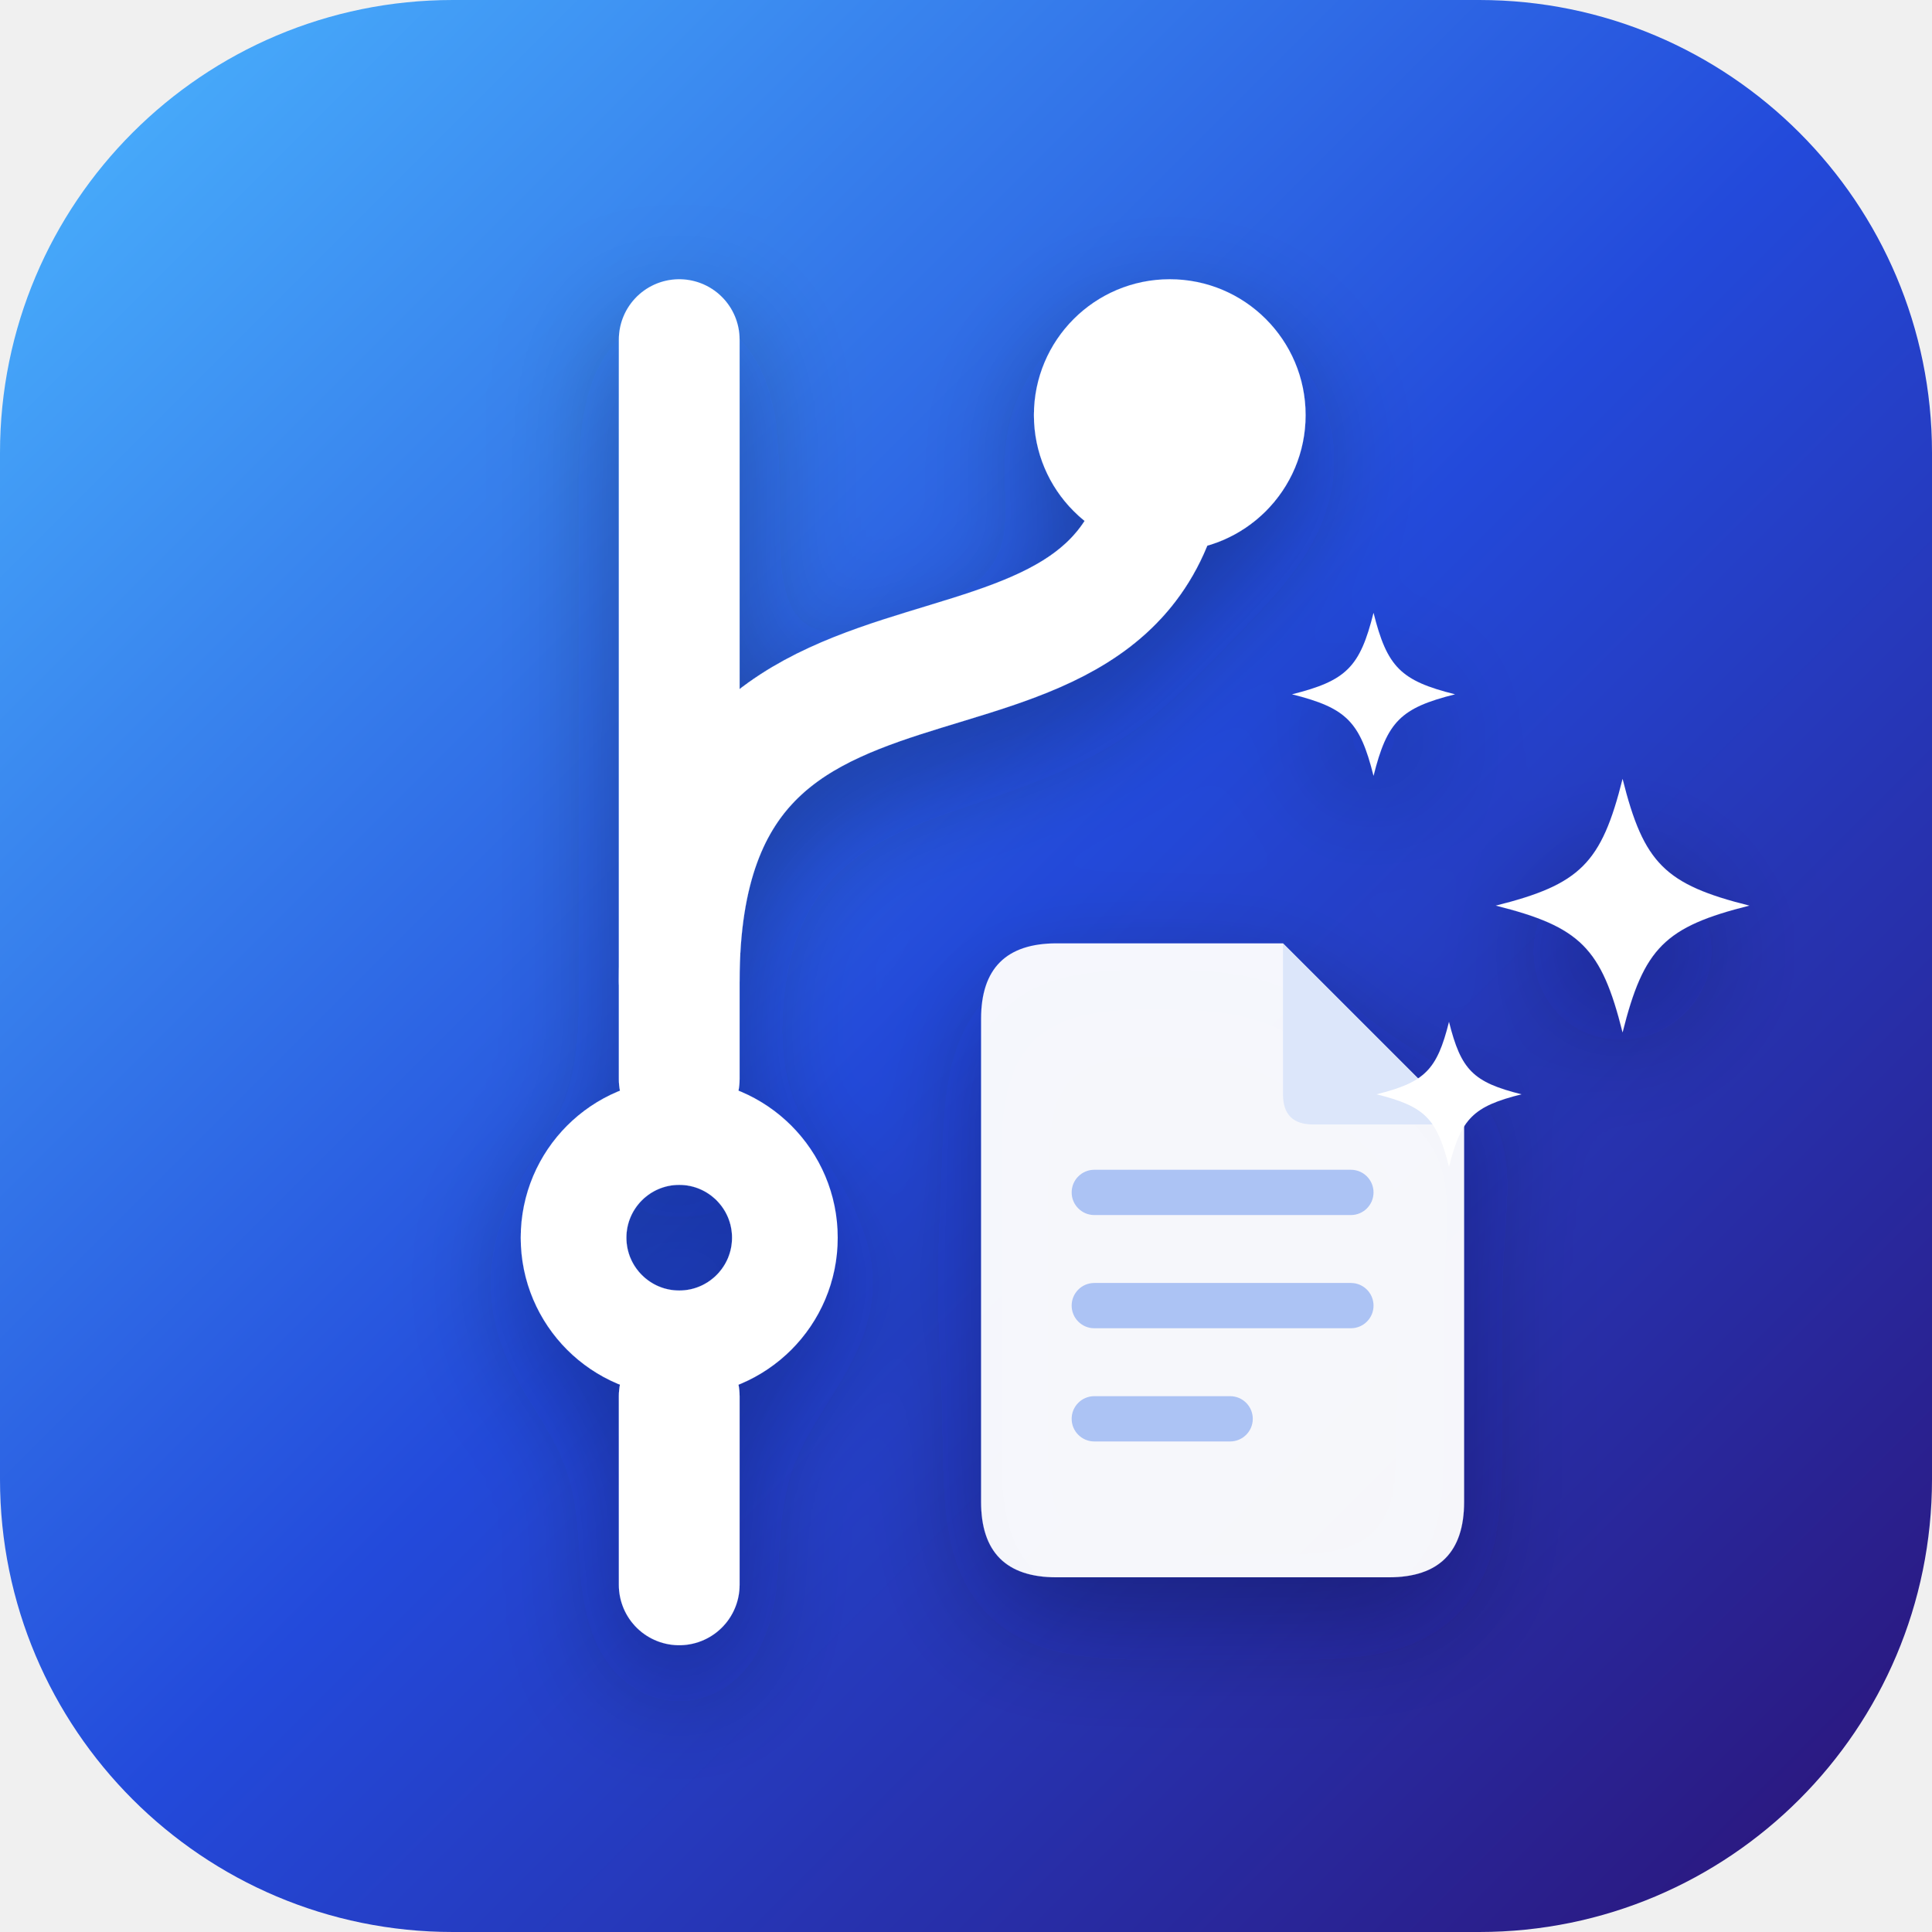
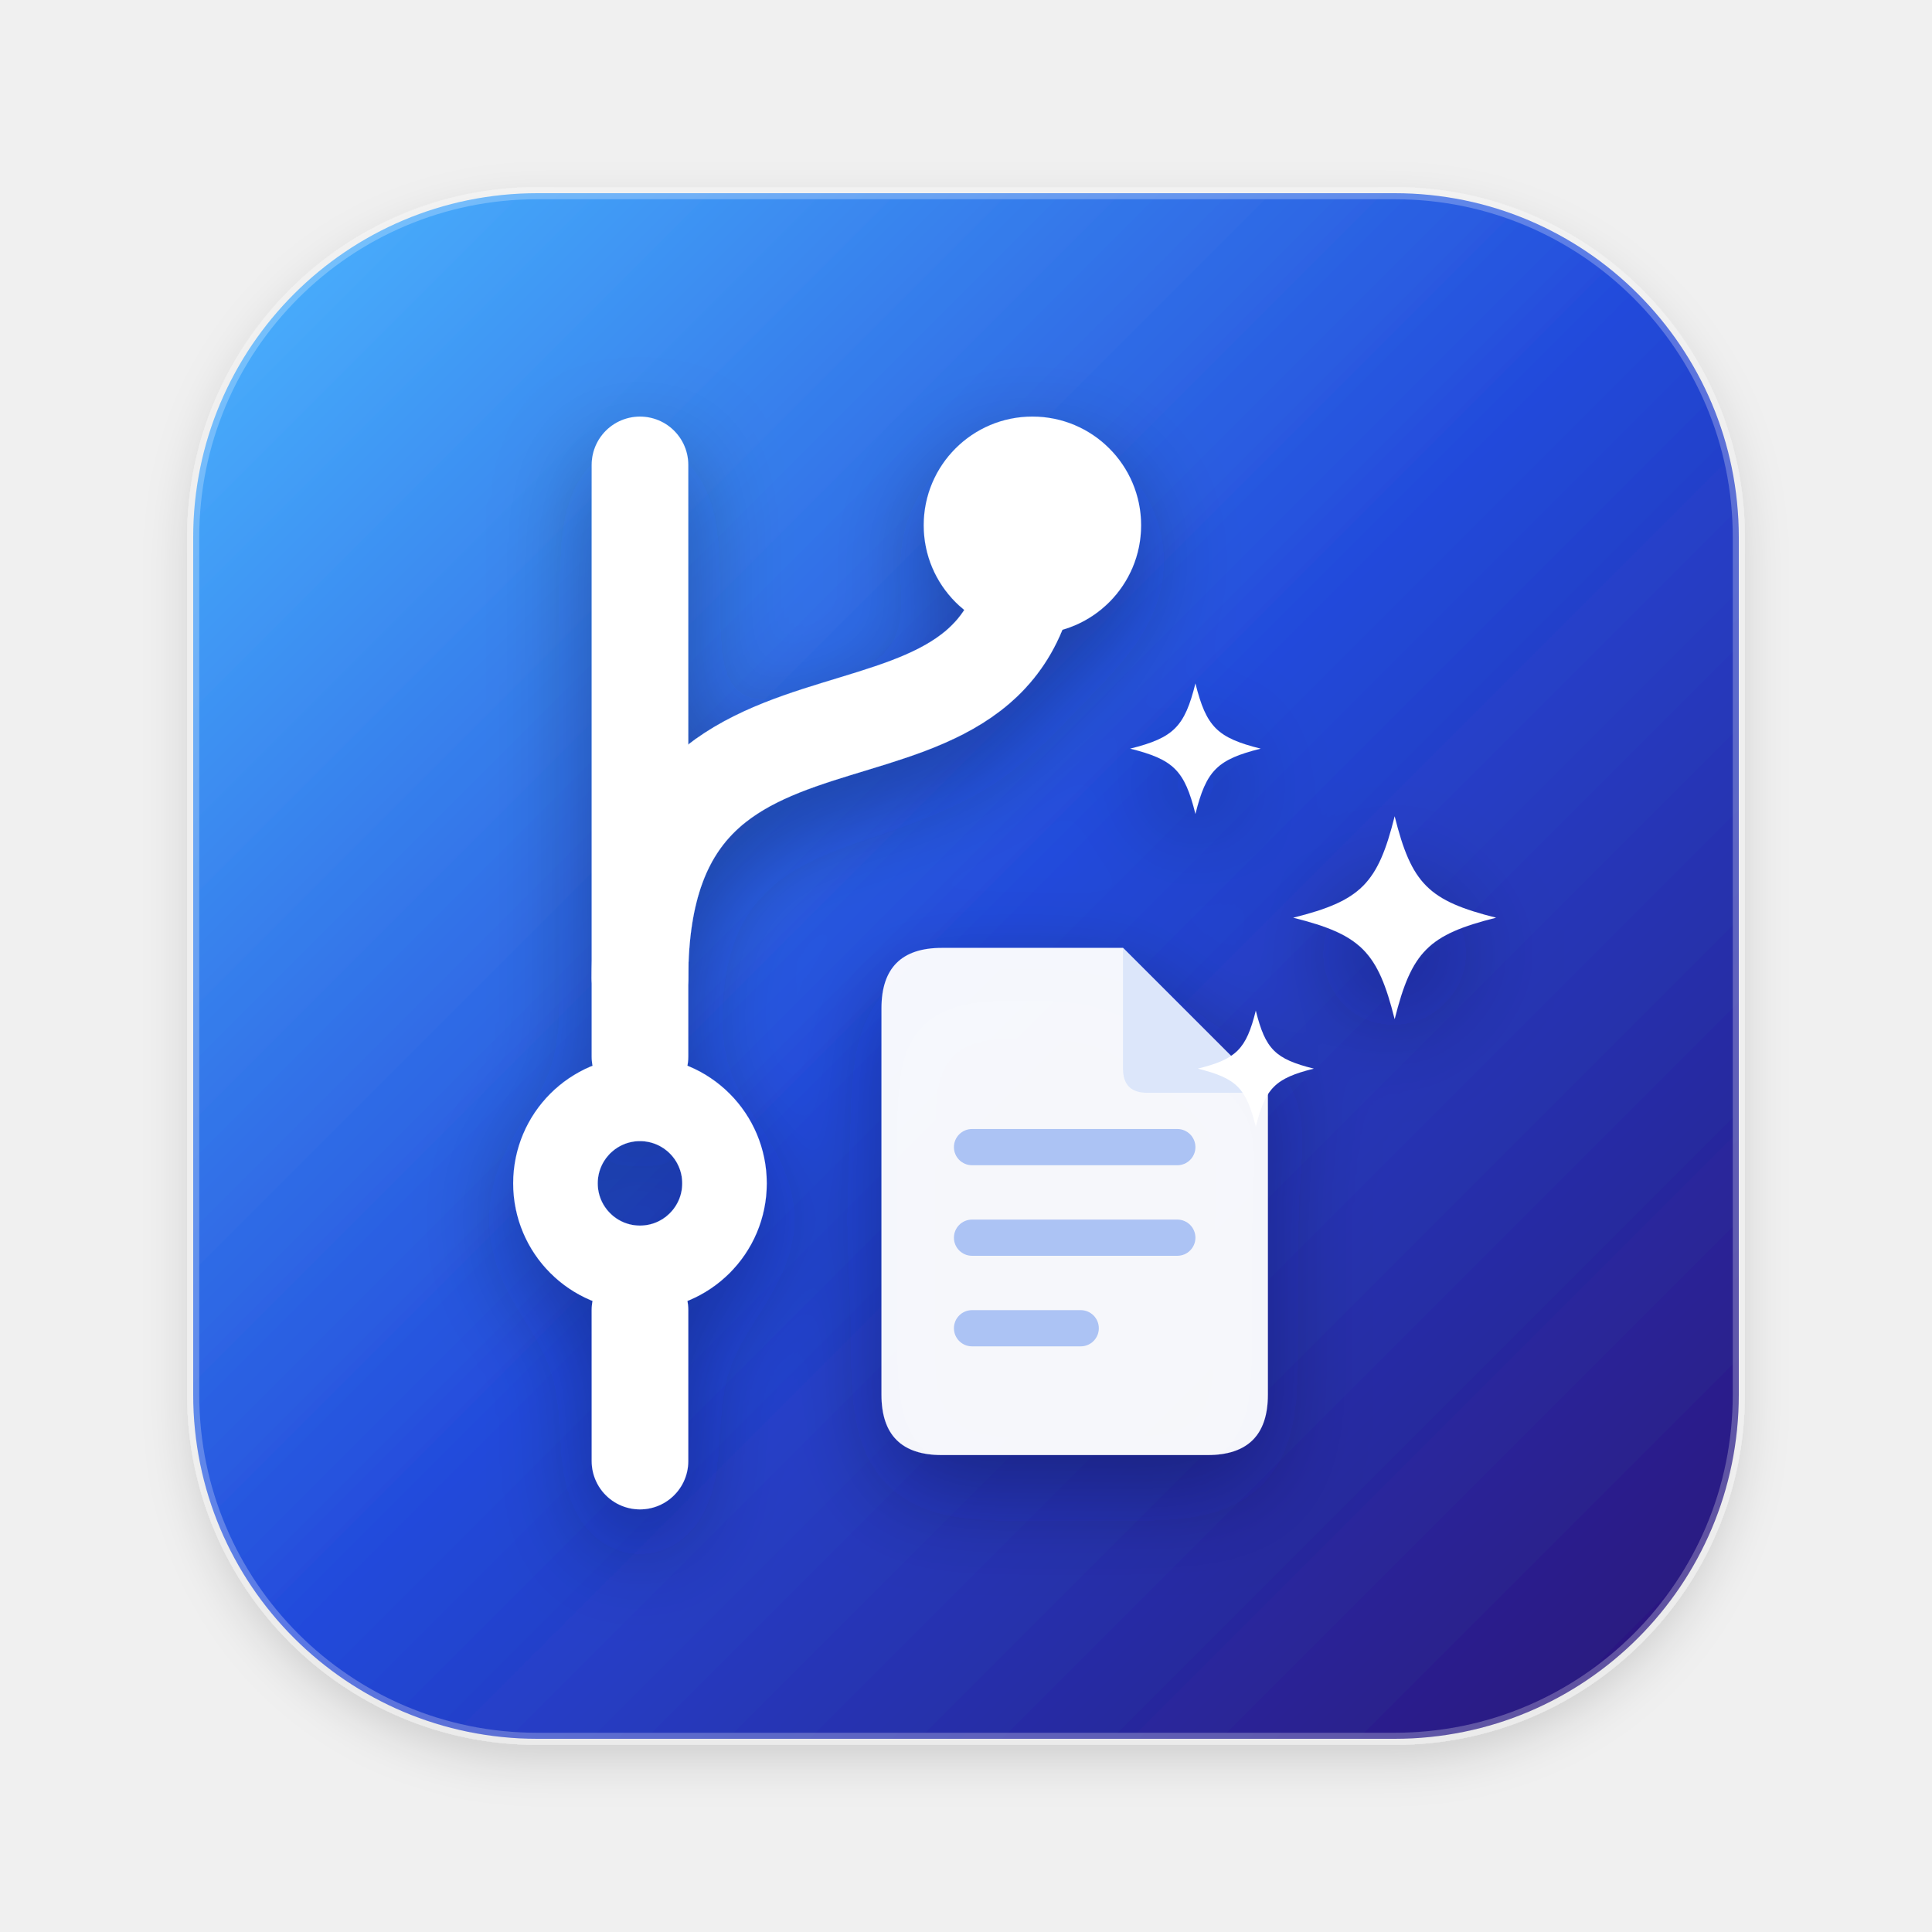
- <svg xmlns="http://www.w3.org/2000/svg" width="256" height="256" viewBox="0 0 256 256" fill="none">
+ <svg xmlns="http://www.w3.org/2000/svg" width="1024" height="1024" viewBox="0 0 256 256" fill="none">
  <defs>
    <linearGradient id="bg_grad" x1="0%" y1="0%" x2="100%" y2="100%">
      <stop offset="0%" stop-color="#4cb8ff" />
      <stop offset="50%" stop-color="#234adb" />
      <stop offset="100%" stop-color="#2c1274" />
    </linearGradient>
    <filter id="glow_shadow" x="-20%" y="-20%" width="140%" height="140%">
      <feDropShadow dx="0" dy="6" stdDeviation="8" flood-color="#060c2b" flood-opacity="0.35" />
    </filter>
+     <filter id="macos_shadow" x="-30%" y="-30%" width="160%" height="160%">
+       <feDropShadow dx="0" dy="10" stdDeviation="10" flood-color="#000000" flood-opacity="0.25" />
+       <feDropShadow dx="0" dy="3" stdDeviation="4" flood-color="#000000" flood-opacity="0.15" />
+     </filter>
    <g id="star">
      <path d="M 0 -12 C 2 -4 4 -2 12 0 C 4 2 2 4 0 12 C -2 4 -4 2 -12 0 C -4 -2 -2 -4 0 -12 Z" fill="white" />
    </g>
  </defs>
-   <rect width="256" height="256" rx="60" fill="url(#bg_grad)" />
-   <g filter="url(#glow_shadow)">
-     <g stroke="white" stroke-width="16" stroke-linecap="round">
-       <path d="M 90 45 L 90 143" />
-       <path d="M 90 185 L 90 210" />
-       <path d="M 90 130 C 90 70, 155 105, 155 55" fill="none" />
+   <g transform="translate(25.6, 25.6) scale(0.8)">
+     <rect x="0" y="0" width="256" height="256" rx="57" fill="url(#bg_grad)" stroke="rgba(255, 255, 255, 0.25)" stroke-width="2" filter="url(#macos_shadow)" />
+     <g filter="url(#glow_shadow)" transform="translate(-16, 0)">
+       <g stroke="white" stroke-width="16" stroke-linecap="round">
+         <path d="M 90 45 L 90 143" />
+         <path d="M 90 185 L 90 210" />
+         <path d="M 90 130 C 90 70, 155 105, 155 55" fill="none" />
+       </g>
+       <circle cx="90" cy="164" r="14" fill="none" stroke="white" stroke-width="14" />
+       <circle cx="155" cy="55" r="18" fill="white" />
+       <g>
+         <path d="M 130 135                   Q 130 125 140 125                   L 170 125                   L 194 149                   L 194 199                   Q 194 209 184 209                   L 140 209                   Q 130 209 130 199 Z" fill="rgba(255, 255, 255, 0.95)" />
+         <path d="M 170 125                   L 170 145                   Q 170 149 174 149                   L 194 149 Z" fill="rgba(220, 230, 250, 0.95)" />
+         <rect x="142" y="155" width="40" height="6" rx="3" fill="#a0baf2" opacity="0.85" />
+         <rect x="142" y="170" width="40" height="6" rx="3" fill="#a0baf2" opacity="0.85" />
+         <rect x="142" y="185" width="24" height="6" rx="3" fill="#a0baf2" opacity="0.85" />
+       </g>
+       <use href="#star" transform="translate(215, 120) scale(1.4)" />
+       <use href="#star" transform="translate(182, 92) scale(0.9)" />
+       <use href="#star" transform="translate(192, 145) scale(0.8)" />
    </g>
-     <circle cx="90" cy="164" r="14" fill="none" stroke="white" stroke-width="14" />
-     <circle cx="155" cy="55" r="18" fill="white" />
-     <g>
-       <path d="M 130 135                 Q 130 125 140 125                 L 170 125                 L 194 149                 L 194 199                 Q 194 209 184 209                 L 140 209                 Q 130 209 130 199 Z" fill="rgba(255, 255, 255, 0.95)" />
-       <path d="M 170 125                 L 170 145                 Q 170 149 174 149                 L 194 149 Z" fill="rgba(220, 230, 250, 0.95)" />
-       <rect x="142" y="155" width="40" height="6" rx="3" fill="#a0baf2" opacity="0.85" />
-       <rect x="142" y="170" width="40" height="6" rx="3" fill="#a0baf2" opacity="0.85" />
-       <rect x="142" y="185" width="24" height="6" rx="3" fill="#a0baf2" opacity="0.85" />
-     </g>
-     <use href="#star" transform="translate(215, 120) scale(1.4)" />
-     <use href="#star" transform="translate(182, 92) scale(0.9)" />
-     <use href="#star" transform="translate(192, 145) scale(0.8)" />
  </g>
</svg>
